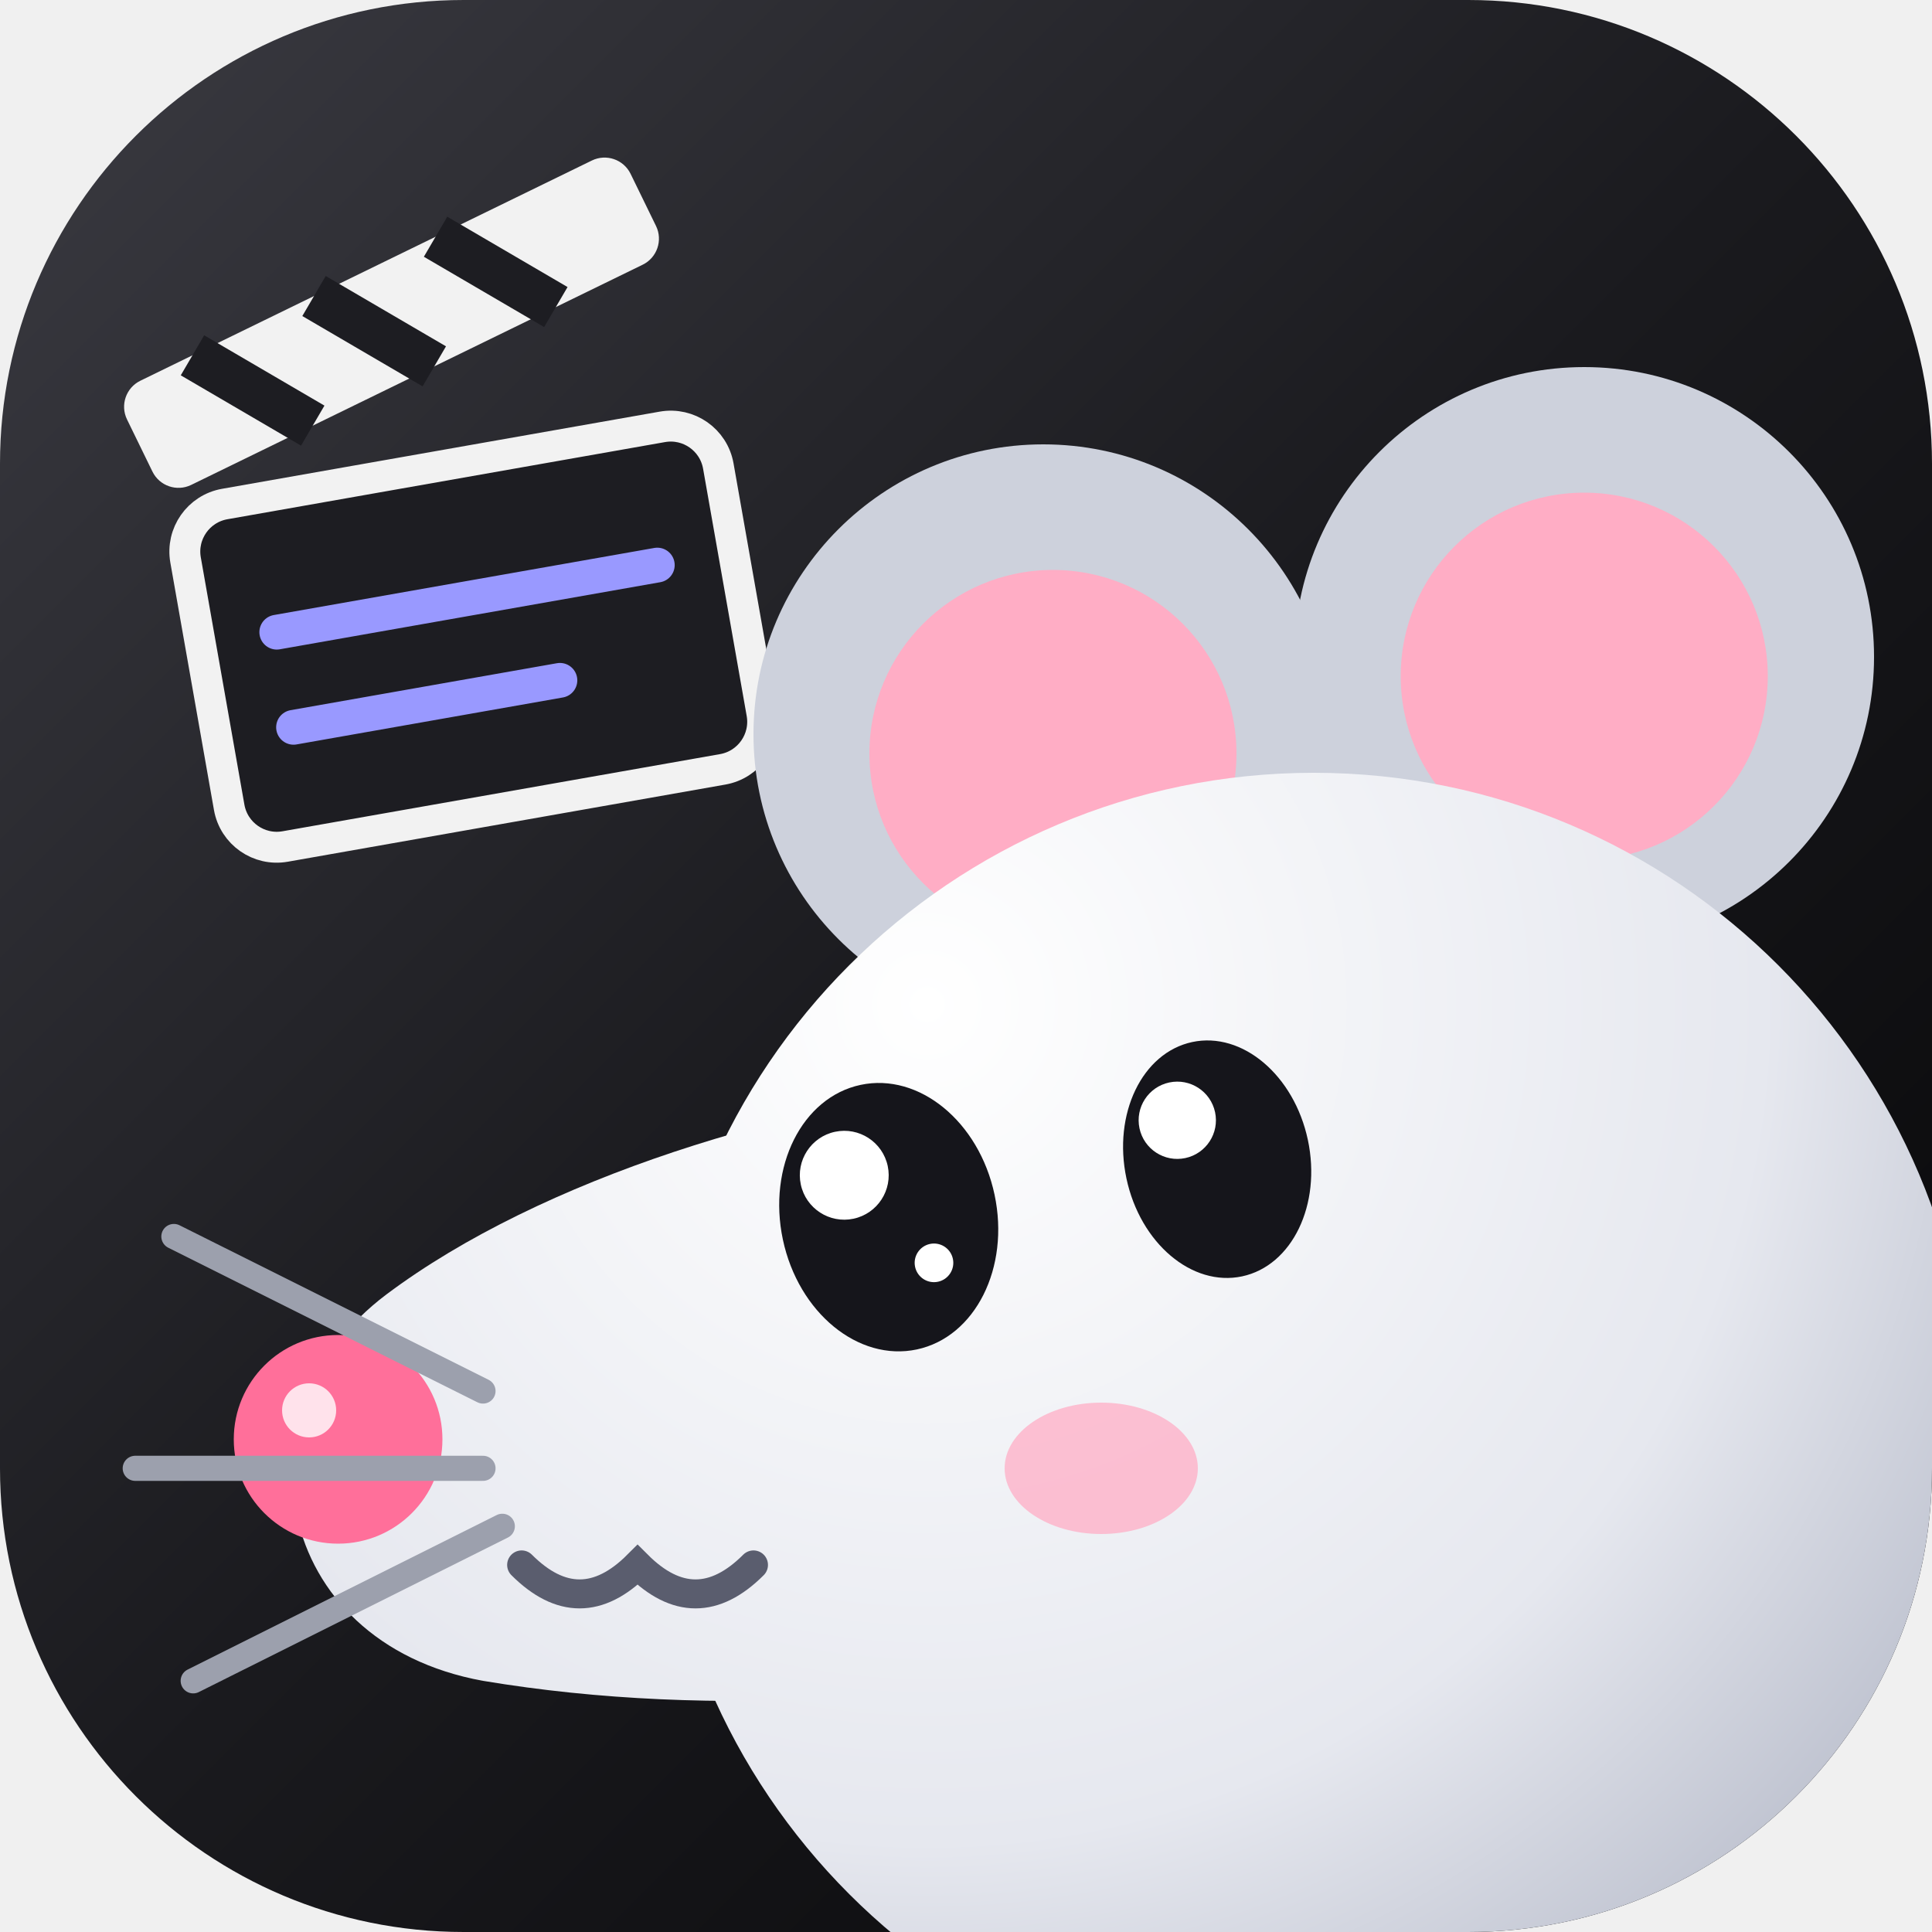
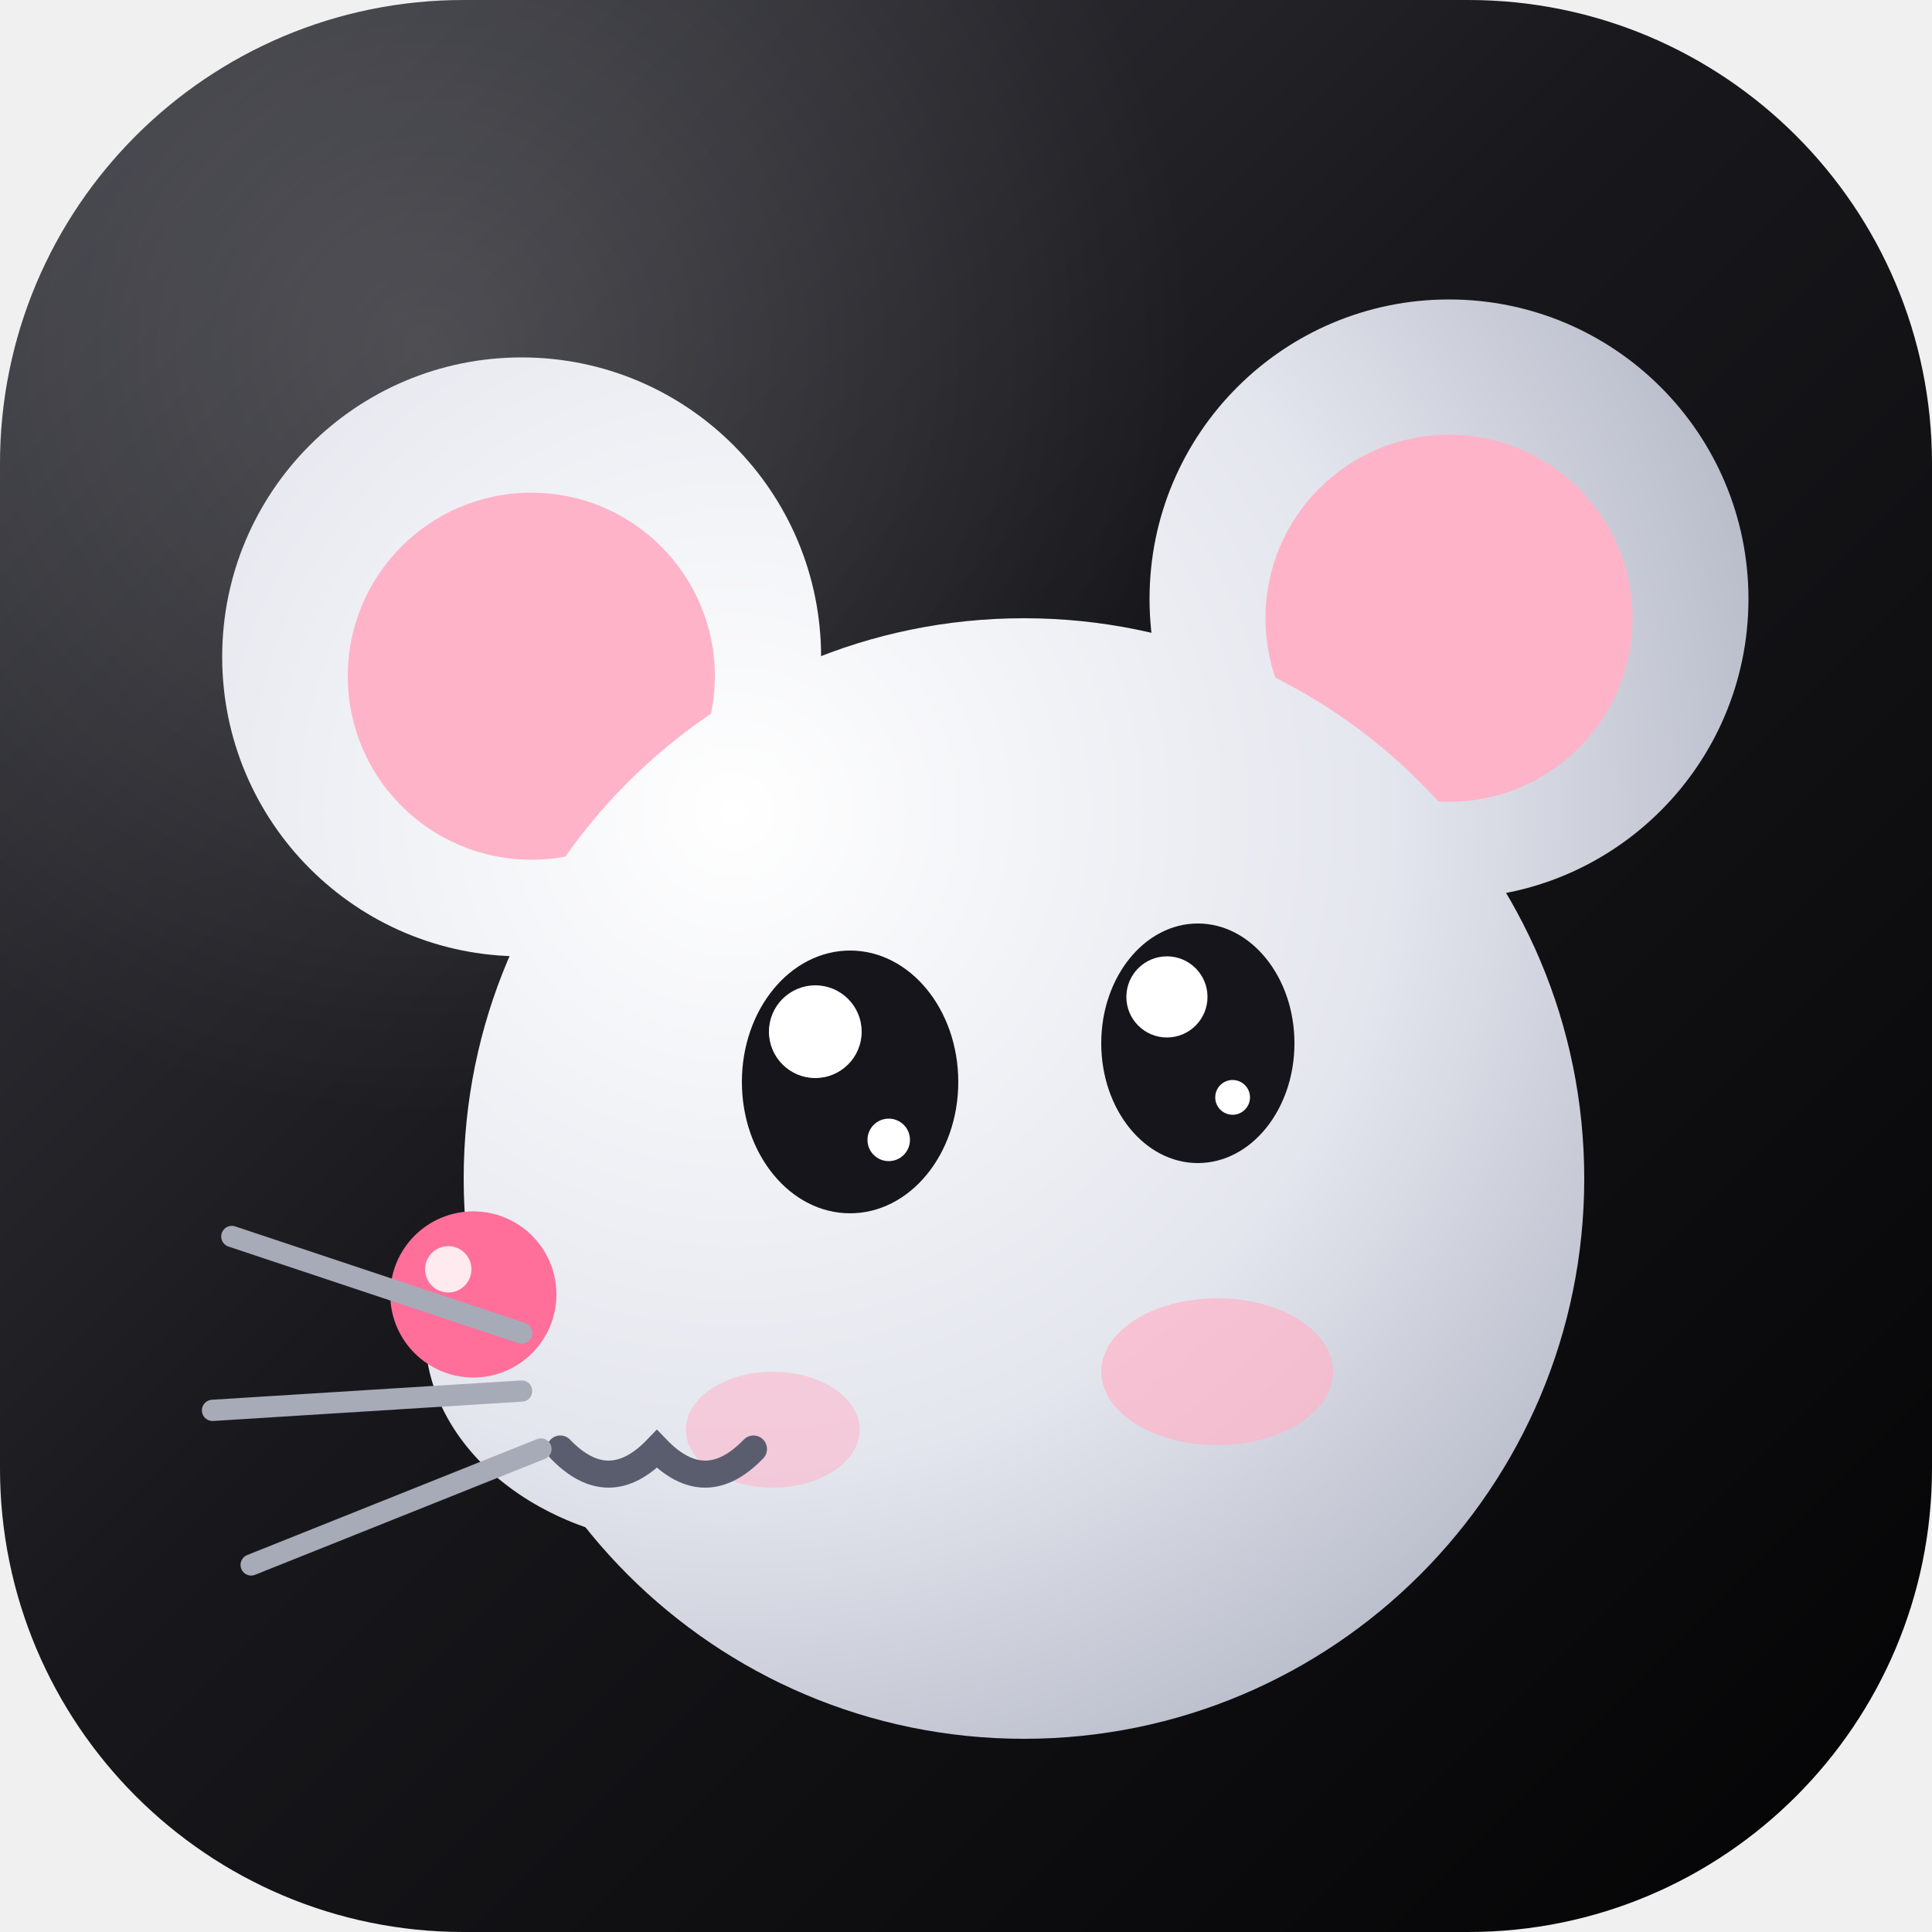
<svg xmlns="http://www.w3.org/2000/svg" viewBox="0 0 100 100">
  <defs>
-     <linearGradient id="bg" x1="0" y1="0" x2="1" y2="1">
-       <stop offset="0" stop-color="#3b3b42" />
-       <stop offset="0.5" stop-color="#1a1a1e" />
-       <stop offset="1" stop-color="#050506" />
+     <linearGradient id="BG" x1="0" y1="0" x2="1" y2="1">
+       <stop offset="0" stop-color="#3d3d45" />
+       <stop offset="0.45" stop-color="#18181c" />
+       <stop offset="1" stop-color="#030304" />
    </linearGradient>
-     <radialGradient id="head" gradientUnits="userSpaceOnUse" cx="48" cy="52" r="62">
+     <radialGradient id="GLOW">
+       <stop offset="0" stop-color="#ffffff" stop-opacity="0.16" />
+       <stop offset="1" stop-color="#ffffff" stop-opacity="0" />
+     </radialGradient>
+     <radialGradient id="HEAD" gradientUnits="userSpaceOnUse" cx="38" cy="42" r="62">
      <stop offset="0" stop-color="#ffffff" />
-       <stop offset="0.7" stop-color="#e6e8ef" />
-       <stop offset="1" stop-color="#bfc3d0" />
+       <stop offset="0.55" stop-color="#e4e6ee" />
+       <stop offset="1" stop-color="#a9aebd" />
    </radialGradient>
-     <clipPath id="clip">
+     <clipPath id="CLIP">
      <rect width="100" height="100" rx="24" />
    </clipPath>
  </defs>
-   <g clip-path="url(#clip)">
-     <rect width="100" height="100" fill="url(#bg)" />
-     <g transform="rotate(-10 24 30)">
-       <rect x="10" y="24" width="28" height="18" rx="2.5" fill="#1d1d22" stroke="#f2f2f2" stroke-width="1.6" />
-       <path d="M14 31 H34 M14 36 H28" stroke="#9999ff" stroke-width="1.8" stroke-linecap="round" />
-       <g transform="rotate(-16 10 23)">
-         <rect x="9.5" y="17" width="29" height="6" rx="1.5" fill="#f2f2f2" />
-         <path d="M14 17 L18 23 M21 17 L25 23 M28 17 L32 23" stroke="#1d1d22" stroke-width="2.4" />
-       </g>
-     </g>
-     <circle cx="54" cy="38" r="15" fill="#cdd1dc" />
-     <circle cx="54.5" cy="39" r="9.5" fill="#ffadc5" />
-     <circle cx="82" cy="34" r="15" fill="#cdd1dc" />
-     <circle cx="82" cy="35" r="9.5" fill="#ffadc5" />
-     <circle cx="68" cy="74" r="34" fill="url(#head)" />
-     <path d="M52 56 C41 57 28 61 20 67 C12 73 14 85 25 87 C37 89 50 88 64 85 Z" fill="url(#head)" />
-     <ellipse cx="57" cy="76" rx="5" ry="3.4" fill="#ffadc5" opacity="0.75" />
-     <g transform="rotate(-12 46 63)">
-       <ellipse cx="46" cy="63" rx="5.6" ry="7" fill="#15151b" />
-       <circle cx="44.2" cy="60.4" r="2.3" fill="#fff" />
-       <circle cx="47.8" cy="65.8" r="1" fill="#fff" />
-     </g>
-     <g transform="rotate(-12 63 60)">
-       <ellipse cx="63" cy="60" rx="4.8" ry="6.2" fill="#15151b" />
-       <circle cx="61.4" cy="57.6" r="2" fill="#fff" />
-     </g>
-     <circle cx="17.5" cy="74.5" r="5.4" fill="#ff6f9a" />
-     <circle cx="16" cy="73" r="1.4" fill="#fff" opacity="0.8" />
-     <path d="M27 81 q3 3 6 0 q3 3 6 0" stroke="#5a5d6e" stroke-width="1.5" fill="none" stroke-linecap="round" />
-     <g stroke="#9ca0ad" stroke-width="1.3" stroke-linecap="round">
-       <path d="M25 72 L9 64" />
-       <path d="M25 76 L7 76" />
-       <path d="M26 79 L10 87" />
-     </g>
+   <g clip-path="url(#CLIP)">
+     <rect width="100" height="100" fill="url(#BG)" />
+     <circle cx="22" cy="18" r="40" fill="url(#GLOW)" />
+     <circle cx="27" cy="34" r="15.5" fill="url(#HEAD)" />
+     <circle cx="27.5" cy="35" r="9.5" fill="#ffb3c9" />
+     <circle cx="75" cy="31" r="15.5" fill="url(#HEAD)" />
+     <circle cx="75" cy="32" r="9.5" fill="#ffb3c9" />
+     <circle cx="53" cy="61" r="29" fill="url(#HEAD)" />
+     <ellipse cx="36" cy="69" rx="14" ry="11" fill="url(#HEAD)" />
+     <ellipse cx="63" cy="71" rx="6" ry="3.8" fill="#ffb3c9" opacity="0.7" />
+     <ellipse cx="40" cy="74" rx="4.5" ry="3" fill="#ffb3c9" opacity="0.55" />
+     <ellipse cx="44" cy="56" rx="5.6" ry="6.8" fill="#15151b" />
+     <circle cx="42.2" cy="53.4" r="2.4" fill="#fff" />
+     <circle cx="46" cy="59" r="1.1" fill="#fff" />
+     <ellipse cx="62" cy="54" rx="5" ry="6.2" fill="#15151b" />
+     <circle cx="60.4" cy="51.6" r="2.1" fill="#fff" />
+     <circle cx="63.8" cy="56.8" r="0.9" fill="#fff" />
+     <circle cx="24.5" cy="67" r="4.3" fill="#ff6f9a" />
+     <circle cx="23.2" cy="65.7" r="1.2" fill="#fff" opacity="0.85" />
+     <path d="M29 75 q2.5 2.6 5 0 q2.5 2.6 5 0" stroke="#5a5d6e" stroke-width="1.4" fill="none" stroke-linecap="round" />
+     <path d="M27 69 L12 64 M27 72 L11 73 M28 75 L13 81" stroke="#a7abb8" stroke-width="1.1" stroke-linecap="round" />
  </g>
</svg>
